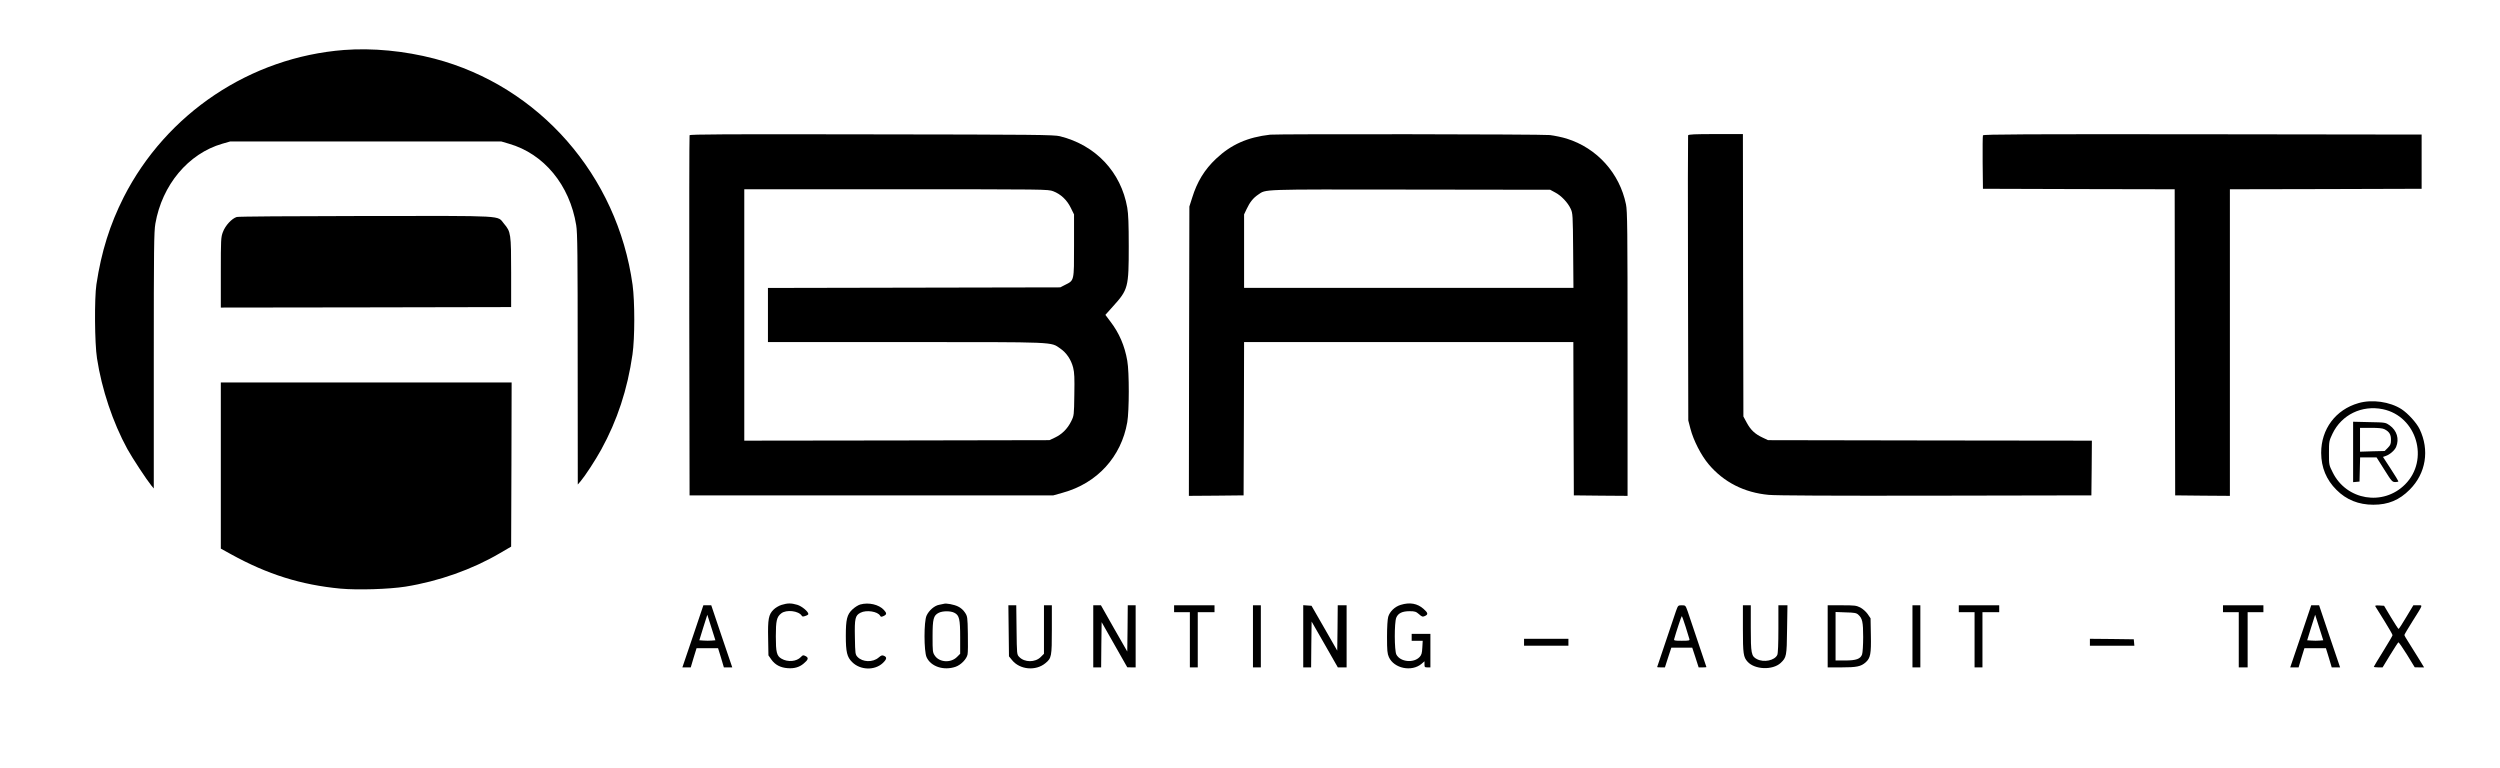
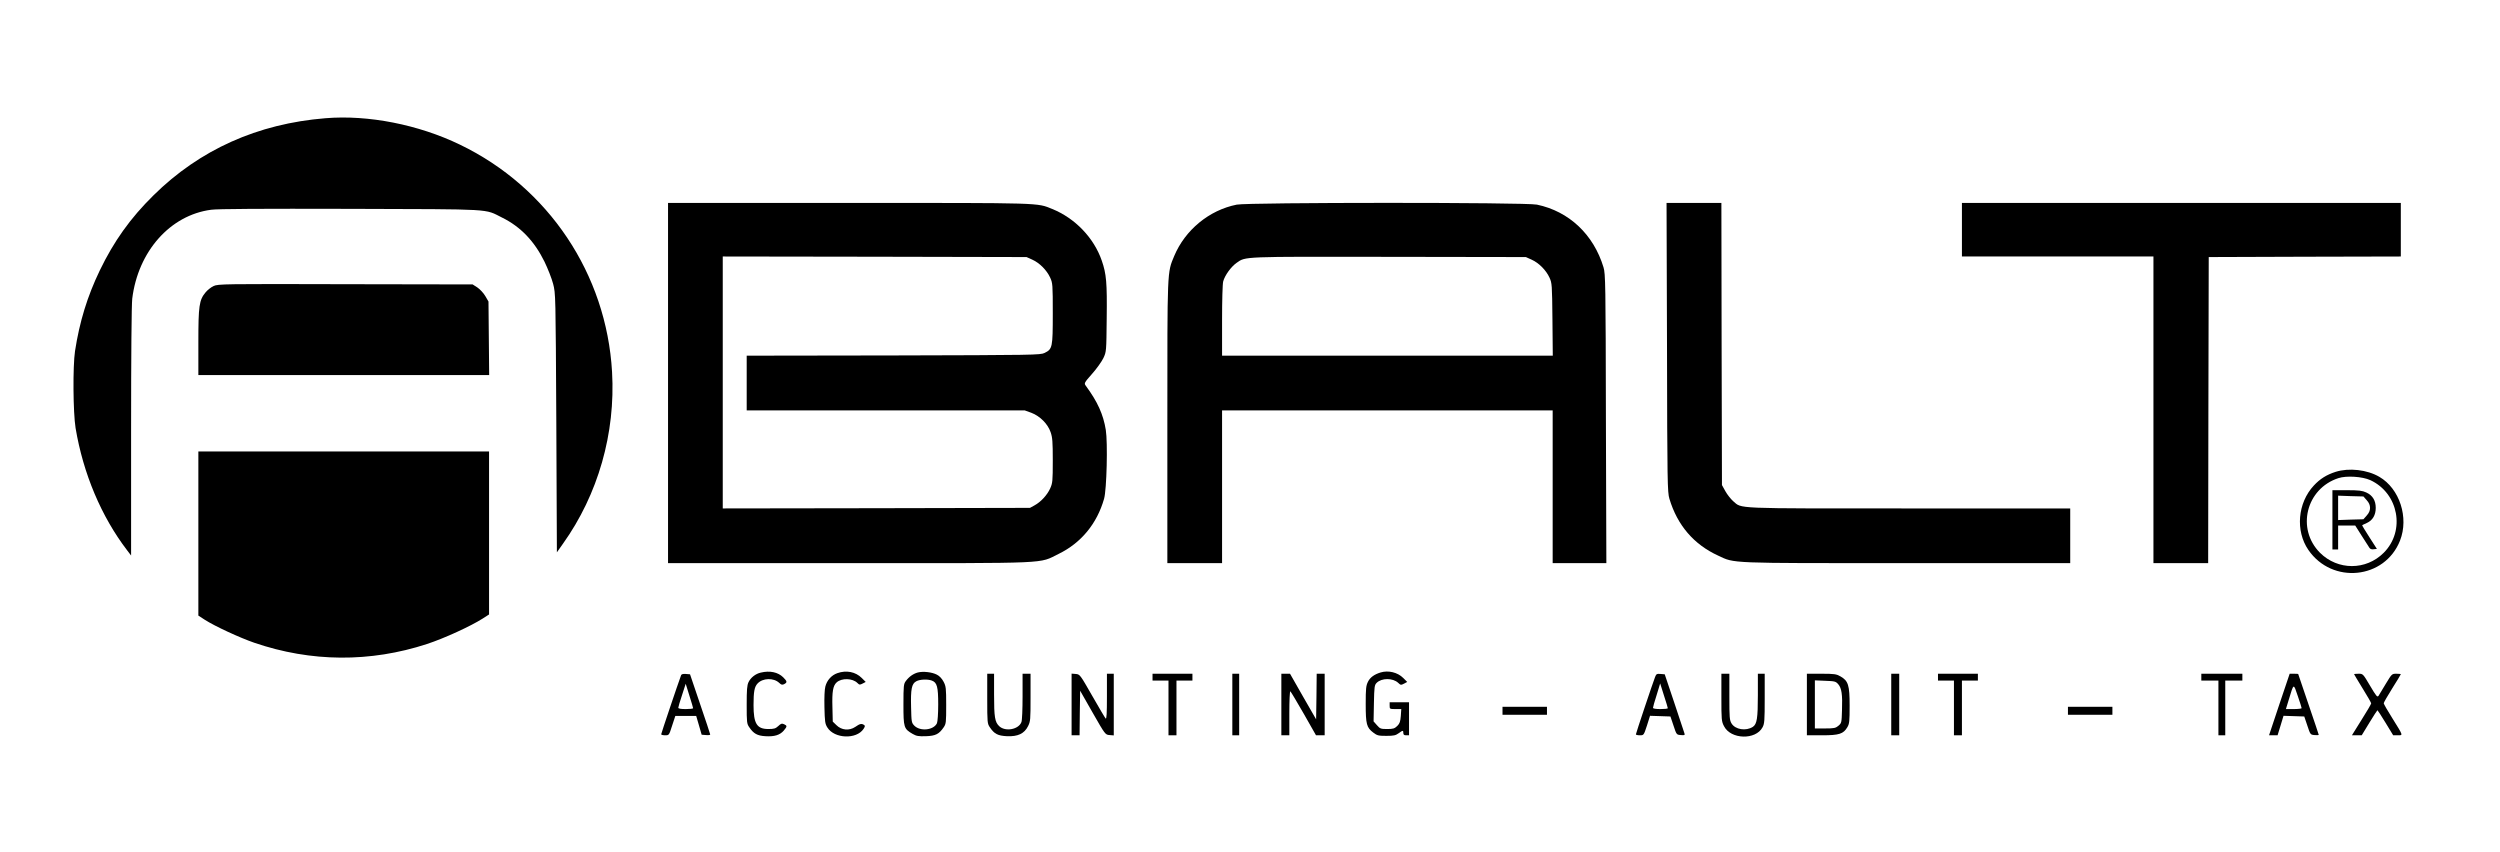
- <svg xmlns="http://www.w3.org/2000/svg" version="1.0" width="2536pt" height="779pt" viewBox="0 0 2536 779" preserveAspectRatio="xMidYMid meet">
-   <g transform="translate(0,779) scale(0.1,-0.1)" fill="#000000" stroke="none">
-     <path d="M3490 7283 c-951 -74 -1802 -643 -2235 -1493 -140 -277 -227 -553 -277 -885 -21 -142 -18 -599 6 -750 48 -314 161 -651 308 -920 50 -91 197 -314 243 -370 l25 -30 0 1296 c0 1148 2 1306 16 1390 68 393 334 711 679 811 l80 23 1375 0 1375 0 78 -23 c355 -102 616 -419 682 -826 13 -77 15 -293 15 -1361 l1 -1270 30 35 c44 52 149 212 207 318 164 298 267 612 318 967 24 166 24 533 1 705 -154 1110 -948 2017 -2010 2295 -303 79 -629 110 -917 88z" />
-     <path d="M6995 6418 c-3 -7 -4 -832 -3 -1833 l3 -1820 1845 0 1845 0 96 27 c348 96 593 363 654 715 20 117 21 508 0 624 -26 151 -82 281 -171 397 l-51 68 77 86 c154 170 160 192 160 609 0 227 -4 328 -15 392 -63 362 -321 635 -683 725 -61 15 -242 17 -1910 19 -1485 3 -1843 1 -1847 -9z m3689 -568 c76 -29 139 -88 178 -168 l33 -67 0 -317 c0 -362 3 -351 -91 -398 l-49 -25 -1482 -3 -1483 -3 0 -274 0 -275 1398 0 c1548 0 1467 3 1567 -65 64 -44 110 -113 131 -194 13 -52 15 -104 12 -275 -3 -209 -3 -211 -32 -270 -37 -75 -93 -131 -165 -165 l-56 -26 -1547 -3 -1548 -2 0 1275 0 1275 1540 0 c1523 0 1540 0 1594 -20z" />
-     <path d="M12885 6424 c-230 -26 -396 -100 -548 -243 -118 -111 -193 -233 -244 -398 l-28 -88 -3 -1468 -2 -1467 277 2 278 3 3 778 2 777 1670 0 1670 0 2 -777 3 -778 273 -3 272 -2 0 1440 c0 1272 -2 1450 -16 1517 -65 317 -294 571 -602 667 -45 14 -122 30 -170 36 -79 9 -2758 12 -2837 4z m2890 -586 c62 -32 129 -103 158 -166 21 -45 22 -62 25 -424 l3 -378 -1671 0 -1670 0 0 373 0 372 25 53 c33 71 68 114 117 147 86 57 -4 54 1538 52 l1425 -2 50 -27z" />
-     <path d="M17124 6417 c-2 -7 -3 -661 -1 -1452 l3 -1440 22 -85 c31 -119 109 -270 184 -359 153 -182 361 -288 610 -311 76 -7 634 -10 1693 -8 l1580 3 3 277 2 278 -1642 2 -1643 3 -55 26 c-77 36 -121 77 -161 151 l-34 63 -3 1433 -2 1432 -275 0 c-216 0 -277 -3 -281 -13z" />
-     <path d="M20115 6417 c-3 -7 -4 -131 -3 -277 l3 -265 972 -3 973 -2 2 -1553 3 -1552 278 -3 277 -2 0 1555 0 1555 973 2 972 3 0 275 0 275 -2223 3 c-1787 2 -2224 0 -2227 -11z" />
-     <path d="M2402 5589 c-50 -15 -116 -86 -141 -153 -20 -54 -21 -74 -21 -411 l0 -355 1473 2 1472 3 0 350 c0 394 -3 414 -72 495 -74 87 48 80 -1398 79 -784 -1 -1293 -5 -1313 -10z" />
-     <path d="M2240 3067 l0 -842 103 -57 c371 -205 711 -311 1111 -349 174 -16 492 -6 658 20 338 54 679 175 958 339 l115 67 3 833 2 832 -1475 0 -1475 0 0 -843z" />
-     <path d="M23925 3701 c-232 -66 -380 -264 -379 -506 1 -147 52 -272 155 -374 100 -101 225 -151 374 -151 152 0 264 47 370 154 164 165 202 401 99 614 -32 65 -118 159 -184 202 -117 75 -298 101 -435 61z m247 -62 c344 -72 474 -514 225 -763 -222 -223 -595 -161 -734 122 -38 75 -38 77 -38 196 0 118 1 123 36 197 92 192 298 292 511 248z" />
-     <path d="M23870 3205 l0 -306 33 3 32 3 3 123 3 122 83 0 84 0 79 -125 c74 -118 80 -125 111 -125 17 0 32 3 31 8 0 4 -35 61 -78 127 l-78 120 26 9 c43 14 92 57 107 92 34 81 8 167 -65 219 -43 30 -43 30 -207 33 l-164 4 0 -307z m318 231 c49 -25 66 -53 66 -107 0 -43 -5 -54 -32 -82 l-32 -32 -125 -3 -125 -4 0 121 0 121 110 0 c76 0 120 -4 138 -14z" />
-     <path d="M7928 1654 c-27 -8 -63 -30 -81 -48 -51 -50 -59 -97 -55 -294 l3 -170 30 -43 c38 -53 92 -82 166 -87 66 -5 117 10 159 45 50 41 55 60 23 77 -26 13 -29 12 -49 -9 -43 -46 -133 -54 -196 -17 -49 28 -58 65 -58 226 0 161 9 198 55 234 52 41 177 26 208 -24 5 -10 15 -10 37 -2 17 5 30 14 30 19 0 25 -66 80 -113 94 -62 18 -97 18 -159 -1z" />
-     <path d="M8726 1658 c-21 -6 -57 -29 -81 -52 -53 -51 -65 -100 -65 -266 0 -164 12 -215 64 -266 82 -83 229 -87 311 -10 41 39 44 59 13 73 -19 9 -28 6 -55 -17 -58 -51 -163 -48 -214 6 -23 25 -24 31 -27 199 -4 193 3 222 58 250 58 30 174 13 198 -31 7 -13 13 -13 35 -3 33 15 34 29 3 62 -51 55 -154 79 -240 55z" />
-     <path d="M9575 1665 c-5 -2 -27 -6 -48 -10 -47 -8 -104 -57 -128 -110 -28 -60 -27 -361 0 -421 43 -96 174 -139 294 -98 55 19 113 79 122 126 4 18 5 112 3 209 -3 171 -4 177 -30 216 -16 25 -44 49 -70 61 -41 20 -122 35 -143 27z m106 -91 c50 -25 59 -63 59 -250 l0 -166 -33 -33 c-62 -62 -178 -55 -224 14 -22 32 -23 44 -23 193 0 180 9 215 63 242 41 20 120 20 158 0z" />
-     <path d="M14208 1654 c-59 -18 -110 -67 -126 -121 -7 -25 -12 -104 -12 -204 0 -139 3 -170 19 -205 52 -115 231 -152 331 -68 l30 26 0 -31 c0 -28 3 -31 30 -31 l30 0 0 170 0 170 -95 0 -95 0 0 -35 0 -35 56 0 56 0 -4 -70 c-3 -56 -8 -74 -28 -95 -60 -64 -196 -50 -235 25 -21 40 -22 325 -1 375 19 45 61 65 135 65 53 0 65 -4 95 -30 30 -27 37 -29 60 -19 35 16 33 31 -13 72 -63 56 -140 70 -233 41z" />
-     <path d="M7029 1335 l-107 -315 42 0 43 0 29 98 30 97 109 0 109 0 30 -97 29 -98 43 0 42 0 -107 315 -106 315 -40 0 -40 0 -106 -315z m190 -43 c-21 -2 -58 -2 -82 0 l-43 3 40 130 41 129 41 -129 41 -130 -38 -3z" />
-     <path d="M10232 1391 l3 -259 31 -38 c79 -98 241 -113 339 -31 62 51 65 67 65 342 l0 245 -40 0 -40 0 0 -246 0 -246 -33 -33 c-56 -56 -164 -56 -218 1 -24 25 -24 26 -27 275 l-3 249 -40 0 -40 0 3 -259z" />
-     <path d="M11090 1335 l0 -315 40 0 40 0 2 230 3 229 130 -229 130 -229 43 -1 42 0 0 315 0 315 -40 0 -40 0 -2 -235 -3 -234 -134 234 -133 235 -39 0 -39 0 0 -315z" />
-     <path d="M11910 1615 l0 -35 80 0 80 0 0 -280 0 -280 40 0 40 0 0 280 0 280 85 0 85 0 0 35 0 35 -205 0 -205 0 0 -35z" />
-     <path d="M12710 1335 l0 -315 40 0 40 0 0 315 0 315 -40 0 -40 0 0 -315z" />
-     <path d="M13220 1336 l0 -316 40 0 40 0 2 233 3 232 133 -232 133 -233 45 0 44 0 0 315 0 315 -45 0 -45 0 -2 -230 -3 -230 -130 227 -131 228 -42 3 -42 3 0 -315z" />
-     <path d="M17000 1588 c-41 -121 -190 -562 -190 -565 0 -2 18 -3 39 -3 l40 0 32 100 33 100 106 0 106 0 33 -100 32 -100 40 0 c21 0 39 1 39 3 0 3 -149 444 -190 565 -22 61 -22 62 -60 62 -38 0 -38 -1 -60 -62z m99 -156 c18 -59 36 -115 38 -124 5 -16 -3 -18 -77 -18 -74 0 -82 2 -77 18 21 75 73 232 77 232 3 0 20 -48 39 -108z" />
-     <path d="M17680 1410 c0 -252 5 -286 48 -333 72 -80 254 -87 335 -12 59 56 62 68 65 338 l4 247 -46 0 -46 0 0 -240 c0 -150 -4 -248 -11 -263 -26 -57 -137 -80 -207 -43 -57 29 -62 57 -62 316 l0 230 -40 0 -40 0 0 -240z" />
-     <path d="M18540 1335 l0 -315 138 0 c157 0 199 9 247 51 49 44 57 85 53 280 l-3 167 -30 44 c-18 25 -49 52 -75 66 -40 20 -59 22 -187 22 l-143 0 0 -315z m310 220 c42 -37 50 -75 50 -228 0 -79 -5 -158 -11 -175 -16 -46 -59 -62 -173 -62 l-96 0 0 246 0 246 104 -4 c87 -2 108 -6 126 -23z" />
-     <path d="M19400 1335 l0 -315 40 0 40 0 0 315 0 315 -40 0 -40 0 0 -315z" />
-     <path d="M19870 1615 l0 -35 80 0 80 0 0 -280 0 -280 40 0 40 0 0 280 0 280 85 0 85 0 0 35 0 35 -205 0 -205 0 0 -35z" />
-     <path d="M22550 1615 l0 -35 80 0 80 0 0 -280 0 -280 45 0 45 0 0 280 0 280 80 0 80 0 0 35 0 35 -205 0 -205 0 0 -35z" />
-     <path d="M23339 1335 l-107 -315 42 0 43 0 29 98 30 97 109 0 109 0 30 -97 29 -98 43 0 42 0 -107 315 -106 315 -40 0 -40 0 -106 -315z m190 -43 c-21 -2 -58 -2 -82 0 l-43 3 40 130 41 129 41 -129 41 -130 -38 -3z" />
-     <path d="M24096 1638 c4 -7 45 -73 91 -146 46 -74 83 -139 83 -145 0 -6 -43 -79 -95 -163 -52 -83 -95 -155 -95 -158 0 -3 20 -6 44 -6 l45 0 76 125 c42 69 80 127 84 129 4 3 43 -53 87 -124 l79 -129 48 -1 47 0 -66 108 c-37 59 -82 131 -100 160 -19 29 -34 56 -34 60 0 5 36 66 80 136 114 182 109 166 56 166 l-45 0 -72 -120 c-39 -66 -74 -120 -78 -120 -3 0 -38 53 -77 118 l-70 117 -48 3 c-37 2 -46 0 -40 -10z" />
-     <path d="M15460 1275 l0 -35 225 0 225 0 0 35 0 35 -225 0 -225 0 0 -35z" />
-     <path d="M21200 1275 l0 -35 226 0 225 0 -3 33 -3 32 -222 3 -223 2 0 -35z" />
+ <svg xmlns="http://www.w3.org/2000/svg" version="1.0" width="2193pt" height="747pt" viewBox="0 0 2193 747" preserveAspectRatio="xMidYMid meet">
+   <g transform="translate(0,747) scale(0.1,-0.1)" fill="#000000" stroke="none">
+     <path d="M2855 6433 c-595 -48 -1103 -276 -1509 -677 -203 -200 -347 -402 -471 -659 -109 -227 -177 -448 -217 -707 -20 -134 -17 -538 5 -675 67 -399 225 -775 452 -1072 l35 -46 0 1084 c0 687 4 1116 10 1169 51 415 333 733 692 780 57 8 437 10 1223 8 1273 -4 1171 2 1330 -77 162 -80 283 -207 371 -386 29 -60 64 -148 76 -195 22 -85 22 -85 28 -1220 l5 -1135 53 75 c309 433 462 970 431 1507 -49 859 -558 1620 -1334 1994 -364 176 -805 263 -1180 232z" />
+     <path d="M5860 4110 l0 -1580 1591 0 c1795 0 1657 -6 1835 81 197 96 337 265 399 484 23 80 33 492 15 604 -22 136 -72 247 -176 388 -15 21 -14 25 56 104 40 45 84 107 99 138 26 56 26 57 29 348 4 314 -3 391 -43 506 -69 201 -235 373 -435 454 -137 55 -67 53 -1782 53 l-1588 0 0 -1580z m3196 1082 c64 -29 126 -92 156 -157 22 -48 23 -60 23 -315 0 -299 -3 -312 -72 -346 -37 -18 -87 -19 -1325 -22 l-1288 -2 0 -240 0 -240 1220 0 1219 0 58 -21 c76 -29 144 -97 169 -170 16 -46 19 -83 19 -249 0 -182 -2 -198 -23 -245 -27 -59 -82 -118 -137 -148 l-40 -22 -1347 -3 -1348 -2 0 1105 0 1105 1333 -2 1332 -3 51 -23z" />
+     <path d="M10849 5675 c-242 -48 -453 -222 -549 -451 -62 -149 -60 -107 -60 -1460 l0 -1234 240 0 240 0 0 670 0 670 1450 0 1450 0 0 -670 0 -670 235 0 236 0 -4 1268 c-2 1187 -4 1271 -21 1327 -87 288 -302 491 -584 550 -96 21 -2532 20 -2633 0z m2587 -483 c64 -29 126 -92 156 -157 22 -48 23 -61 26 -367 l3 -318 -1450 0 -1451 0 0 308 c0 178 4 322 10 344 15 54 69 128 117 162 82 57 36 55 1338 53 l1200 -2 51 -23z" />
+     <path d="M14623 4423 c2 -1188 4 -1272 21 -1328 70 -233 214 -401 428 -499 148 -69 71 -66 1658 -66 l1430 0 0 240 0 240 -1413 0 c-1564 0 -1463 -4 -1544 64 -21 19 -52 58 -68 87 l-30 54 -3 1238 -2 1237 -240 0 -241 0 4 -1267z" />
+     <path d="M17210 5455 l0 -235 840 0 840 0 0 -1345 0 -1345 240 0 240 0 2 1343 3 1342 843 3 842 2 0 235 0 235 -1925 0 -1925 0 0 -235z" />
+     <path d="M1874 4961 c-22 -10 -54 -35 -71 -56 -56 -67 -63 -118 -63 -438 l0 -287 1276 0 1275 0 -3 323 -3 322 -28 48 c-15 26 -47 60 -69 75 l-42 27 -1115 2 c-1069 3 -1118 2 -1157 -16z" />
+     <path d="M1740 2790 l0 -720 57 -37 c89 -57 306 -157 433 -201 499 -171 1018 -174 1516 -11 152 50 383 156 488 223 l56 36 0 715 0 715 -1275 0 -1275 0 0 -720z" />
+     <path d="M20488 3331 c-80 -26 -136 -61 -191 -120 -142 -152 -163 -398 -48 -565 209 -304 671 -257 804 82 79 201 -3 455 -181 559 -107 63 -267 81 -384 44z m305 -73 c248 -115 309 -445 117 -637 -156 -156 -403 -155 -559 0 -209 210 -122 563 162 655 70 23 210 14 280 -18z" />
+     <path d="M20460 2910 l0 -260 25 0 25 0 0 105 0 105 75 0 75 0 57 -90 c32 -49 63 -97 68 -106 6 -10 20 -15 38 -12 l27 3 -66 103 c-37 57 -65 104 -63 105 2 2 21 10 42 20 50 23 77 69 77 132 0 65 -28 110 -83 135 -34 16 -65 20 -169 20 l-128 0 0 -260z m301 172 c20 -22 29 -43 29 -67 0 -24 -9 -45 -29 -67 l-29 -33 -111 -3 -111 -4 0 107 0 107 111 -4 111 -3 29 -33z" />
+     <path d="M6674 1570 c-46 -10 -89 -44 -108 -84 -13 -27 -16 -67 -16 -199 0 -154 1 -166 23 -197 37 -55 70 -74 141 -78 79 -5 127 10 161 49 31 37 31 43 3 56 -19 9 -28 6 -51 -16 -24 -22 -37 -26 -87 -26 -101 0 -130 47 -130 210 0 118 8 160 35 189 45 49 141 52 190 6 19 -18 27 -20 44 -11 28 15 27 24 -9 60 -46 45 -117 60 -196 41z" />
+     <path d="M7345 1565 c-51 -18 -91 -62 -105 -117 -7 -25 -10 -97 -8 -182 3 -126 5 -145 26 -178 61 -98 255 -106 317 -12 14 22 15 28 4 35 -22 14 -36 11 -76 -17 -53 -36 -121 -30 -166 15 l-32 31 -3 128 c-4 135 5 187 37 216 44 40 140 37 182 -5 17 -17 22 -18 46 -5 l27 14 -35 35 c-54 54 -135 70 -214 42z" />
+     <path d="M8051 1571 c-40 -11 -77 -37 -105 -75 -19 -25 -21 -41 -21 -206 0 -201 3 -213 81 -258 33 -19 51 -22 116 -20 85 3 115 18 156 78 21 31 22 43 22 195 0 149 -2 165 -23 205 -14 27 -36 51 -59 62 -42 22 -119 31 -167 19z m123 -71 c46 -17 56 -55 56 -209 0 -83 -5 -150 -11 -165 -28 -61 -146 -74 -198 -22 -25 26 -26 31 -29 164 -4 157 5 205 46 226 31 17 99 20 136 6z" />
+     <path d="M12110 1571 c-55 -17 -91 -43 -110 -81 -17 -34 -20 -59 -20 -195 0 -178 8 -207 66 -251 34 -26 45 -29 115 -29 65 0 82 4 108 23 37 27 41 27 41 2 0 -15 7 -20 25 -20 l25 0 0 145 0 145 -85 0 -85 0 0 -30 c0 -29 1 -30 51 -30 l51 0 -4 -60 c-4 -49 -9 -66 -31 -88 -24 -23 -36 -27 -88 -27 -56 0 -63 2 -90 33 l-30 34 3 159 c3 145 5 160 24 179 44 44 142 44 189 0 21 -20 25 -21 51 -7 l28 15 -35 35 c-49 49 -130 69 -199 48z" />
+     <path d="M5975 1548 c-29 -78 -175 -512 -175 -519 0 -5 15 -9 34 -9 35 0 35 0 62 85 l28 85 91 0 92 0 24 -82 24 -83 38 -3 c20 -2 37 0 37 5 0 4 -40 125 -89 268 l-88 260 -37 3 c-23 2 -38 -2 -41 -10z m105 -290 c0 -5 -29 -8 -65 -8 -44 0 -65 4 -65 12 0 7 15 57 33 111 l32 99 32 -103 c18 -57 33 -107 33 -111z" />
+     <path d="M8660 1341 c0 -210 1 -219 23 -251 39 -58 70 -74 150 -78 95 -4 152 22 185 88 21 42 22 56 22 252 l0 208 -35 0 -35 0 0 -199 c0 -110 -4 -211 -10 -225 -24 -65 -141 -87 -195 -36 -38 36 -45 79 -45 278 l0 182 -30 0 -30 0 0 -219z" />
+     <path d="M9400 1291 l0 -271 35 0 35 0 2 196 3 195 110 -193 c110 -193 111 -193 148 -196 l37 -3 0 270 0 271 -30 0 -30 0 0 -202 c0 -145 -3 -199 -11 -191 -6 6 -59 96 -118 199 -107 187 -108 189 -145 192 l-36 3 0 -270z" />
+     <path d="M10110 1530 l0 -30 70 0 70 0 0 -240 0 -240 35 0 35 0 0 240 0 240 70 0 70 0 0 30 0 30 -175 0 -175 0 0 -30z" />
+     <path d="M10810 1290 l0 -270 30 0 30 0 0 270 0 270 -30 0 -30 0 0 -270z" />
+     <path d="M11240 1290 l0 -270 35 0 35 0 0 196 c0 108 4 193 9 190 4 -3 57 -91 117 -196 l108 -190 38 0 38 0 0 270 0 270 -35 0 -35 0 -2 -200 -3 -200 -115 200 -114 200 -38 0 -38 0 0 -270z" />
+     <path d="M14519 1533 c-20 -51 -169 -496 -169 -505 0 -4 15 -8 34 -8 35 0 35 0 63 85 l27 86 90 -3 89 -3 27 -80 c26 -80 27 -80 64 -83 33 -3 37 -1 32 15 -3 10 -43 131 -89 268 l-84 250 -36 3 c-33 3 -38 0 -48 -25z m111 -275 c0 -5 -29 -8 -65 -8 -40 0 -65 4 -65 11 0 6 14 57 32 112 l31 102 33 -105 c19 -58 34 -108 34 -112z" />
+     <path d="M15100 1352 c0 -196 1 -210 23 -252 59 -117 278 -123 338 -10 17 31 19 59 19 252 l0 218 -30 0 -30 0 0 -187 c0 -204 -8 -255 -44 -279 -61 -39 -154 -24 -187 30 -17 28 -19 51 -19 234 l0 202 -35 0 -35 0 0 -208z" />
+     <path d="M15850 1290 l0 -270 133 0 c151 0 187 12 222 71 18 30 20 52 20 189 0 180 -12 218 -81 257 -35 20 -53 23 -166 23 l-128 0 0 -270z m275 178 c30 -35 38 -90 33 -229 -3 -107 -4 -112 -31 -135 -25 -21 -38 -24 -118 -24 l-89 0 0 211 0 211 91 -4 c84 -3 92 -5 114 -30z" />
+     <path d="M16590 1290 l0 -270 35 0 35 0 0 270 0 270 -35 0 -35 0 0 -270z" />
+     <path d="M17000 1530 l0 -30 70 0 70 0 0 -240 0 -240 35 0 35 0 0 240 0 240 70 0 70 0 0 30 0 30 -175 0 -175 0 0 -30z" />
+     <path d="M19310 1530 l0 -30 75 0 75 0 0 -240 0 -240 30 0 30 0 0 240 0 240 75 0 75 0 0 30 0 30 -180 0 -180 0 0 -30z" />
+     <path d="M19994 1290 l-90 -270 37 0 38 0 26 85 26 86 91 -3 91 -3 27 -80 c26 -79 27 -80 63 -83 20 -2 37 -1 37 2 0 2 -40 123 -90 268 -49 144 -90 264 -90 265 0 2 -17 3 -37 3 l-38 0 -91 -270z m196 -32 c0 -4 -31 -8 -69 -8 l-69 0 25 82 c45 148 41 146 79 33 19 -54 34 -103 34 -107z" />
+     <path d="M20650 1556 c0 -2 34 -58 75 -125 41 -66 75 -125 75 -131 0 -6 -38 -71 -85 -145 l-84 -135 43 0 43 0 67 110 c37 61 69 110 71 110 2 0 34 -49 71 -110 l67 -110 40 0 c48 0 50 -7 -47 149 -42 66 -76 126 -76 132 0 7 34 65 75 131 41 65 75 121 75 124 0 2 -18 4 -39 4 -39 0 -40 -1 -92 -87 -29 -49 -58 -96 -64 -106 -11 -16 -20 -5 -75 88 -62 105 -62 105 -101 105 -21 0 -39 -2 -39 -4z" />
+     <path d="M13180 1235 l0 -35 195 0 195 0 0 35 0 35 -195 0 -195 0 0 -35z" />
+     <path d="M18140 1235 l0 -35 195 0 195 0 0 35 0 35 -195 0 -195 0 0 -35z" />
  </g>
</svg>
